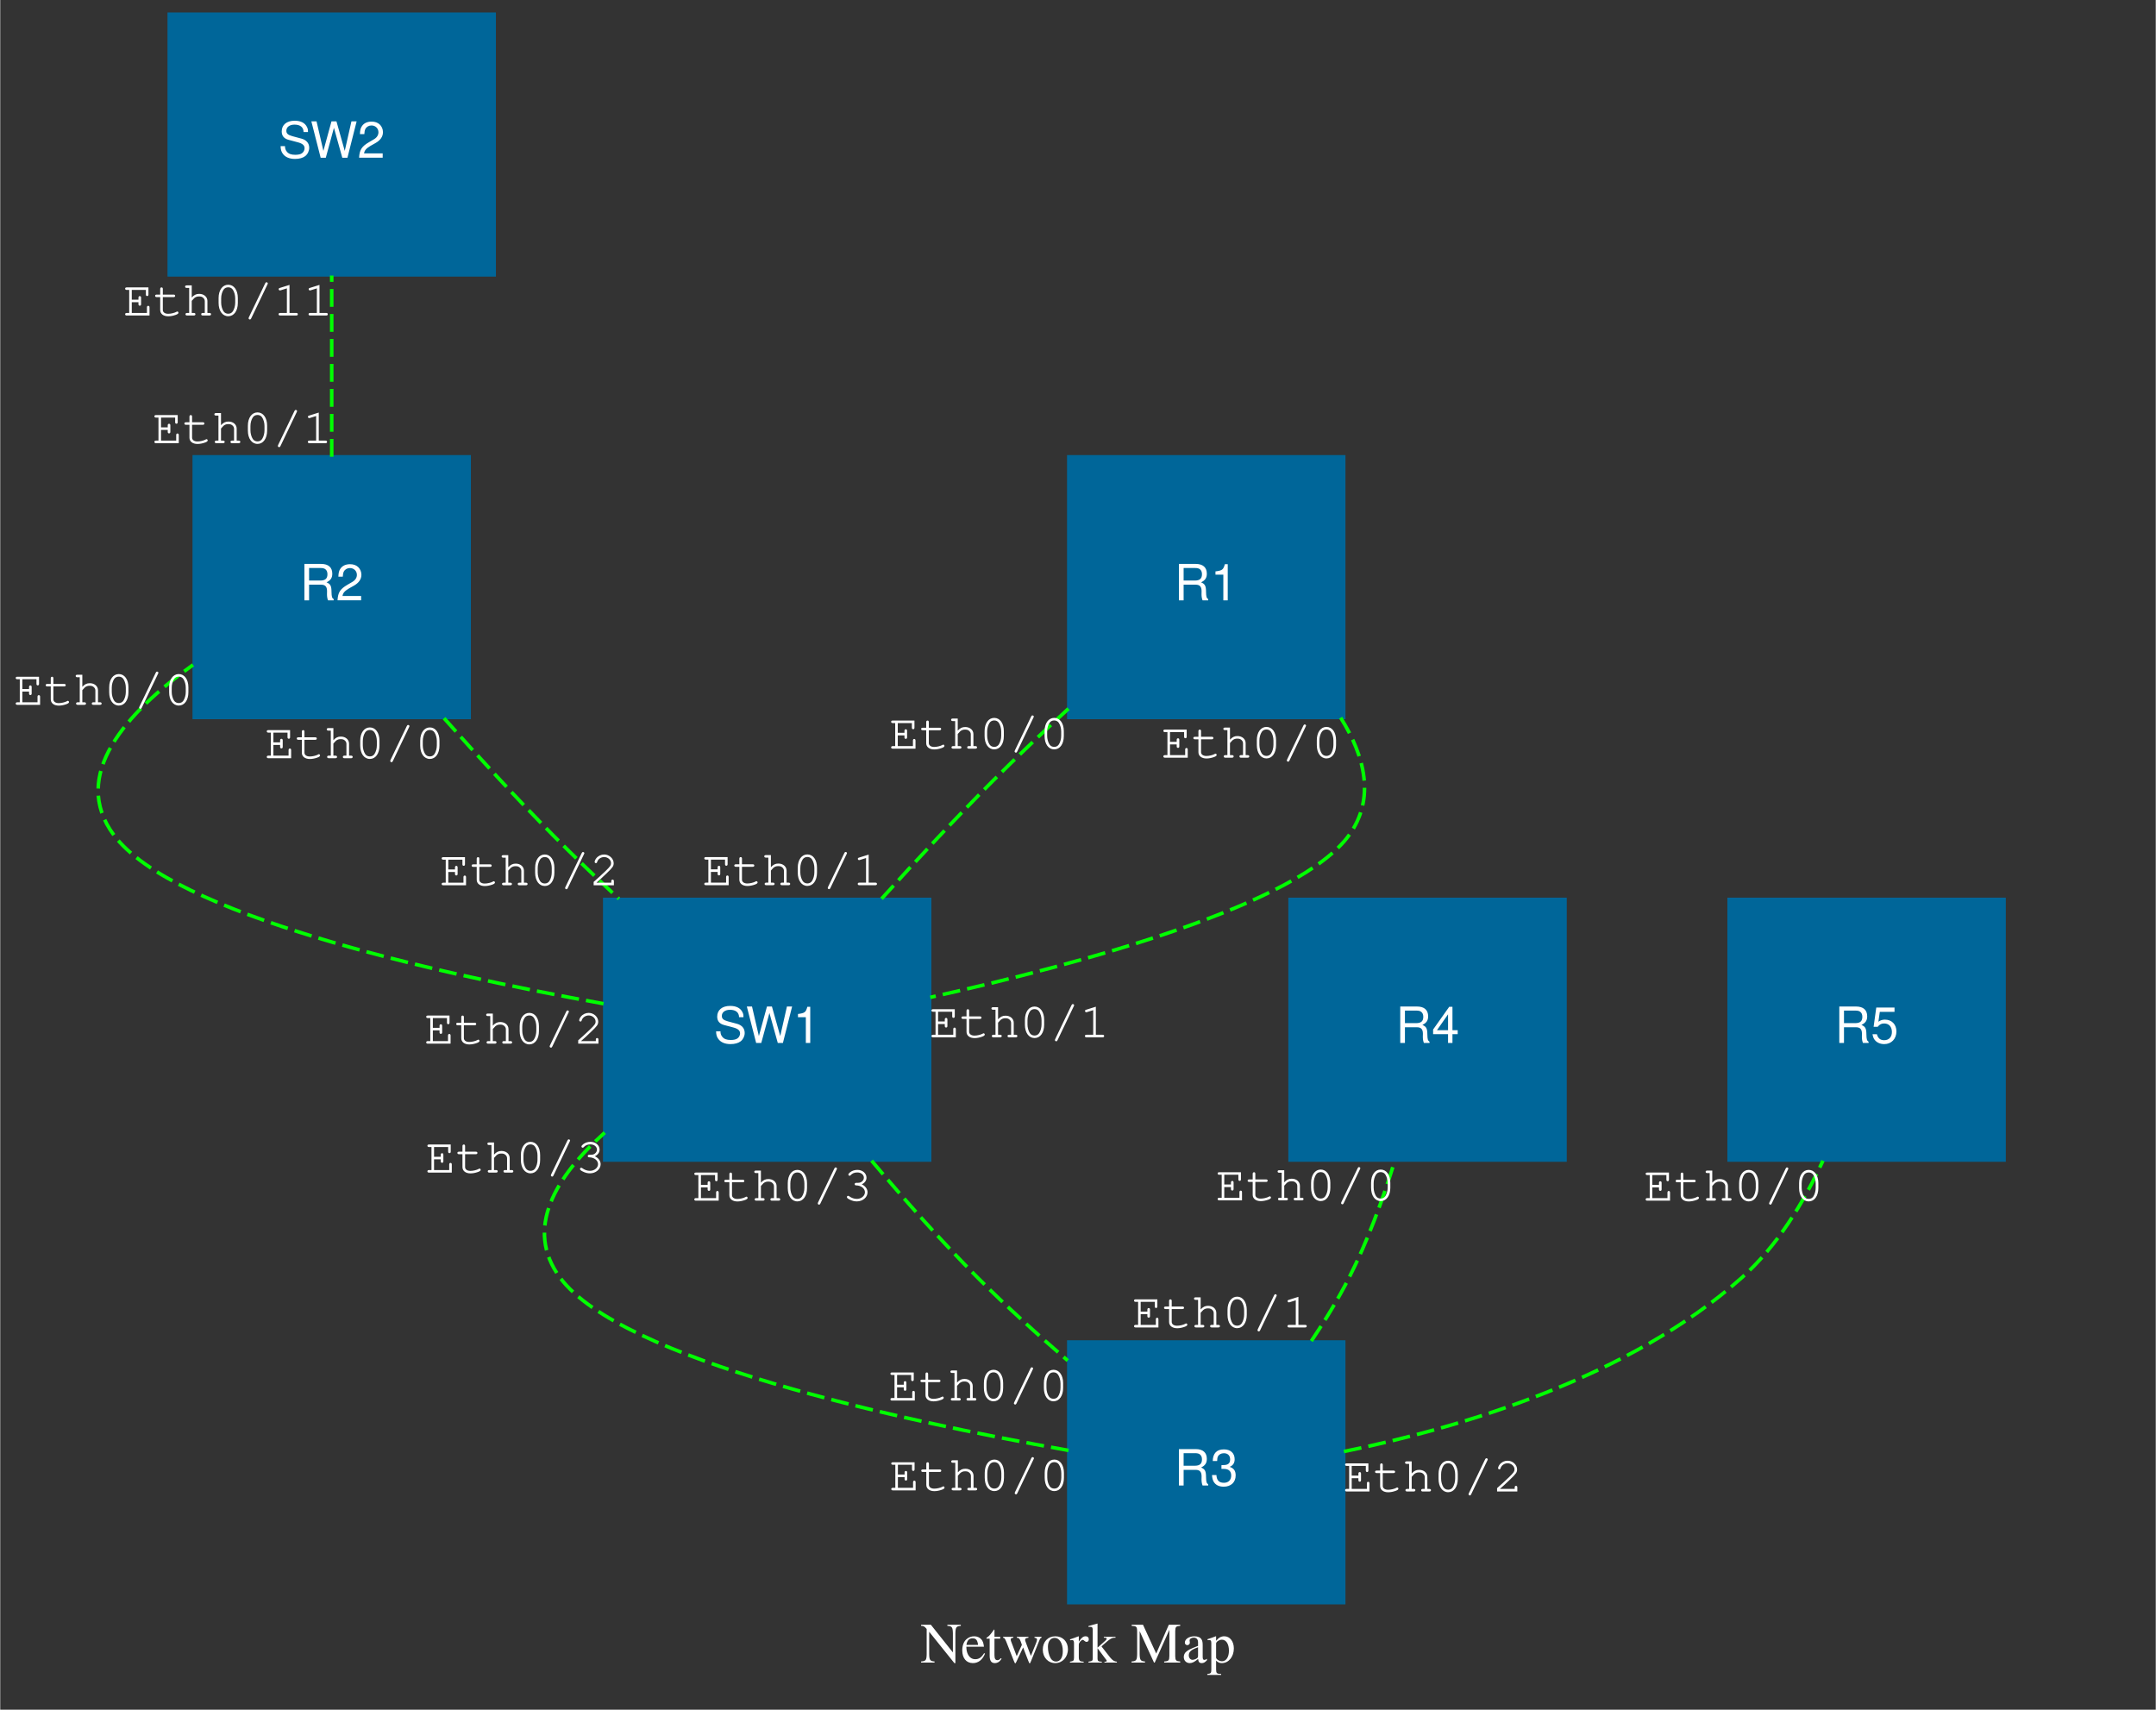
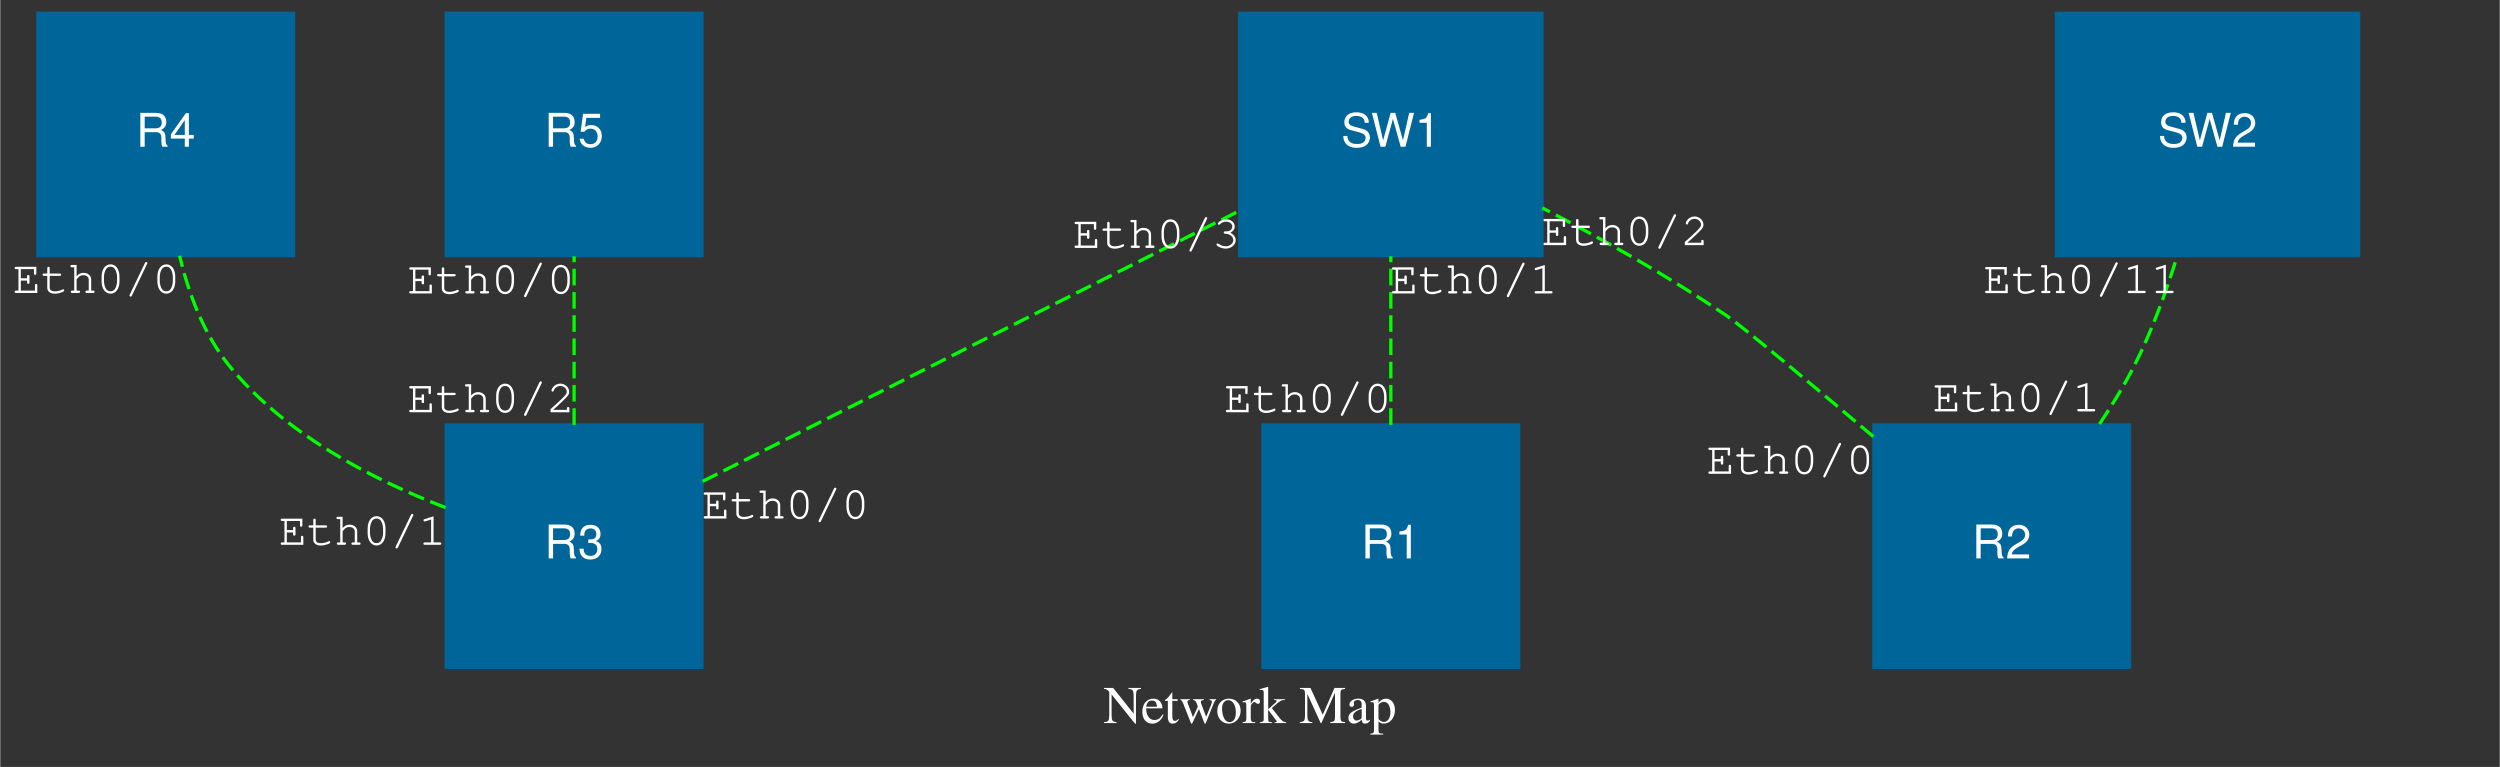
- <svg xmlns="http://www.w3.org/2000/svg" width="604pt" height="479pt" viewBox="0.00 0.00 603.85 479.00">
-   <g id="graph0" class="graph" transform="scale(1 1) rotate(0) translate(4 475)">
-     <polygon fill="#333333" stroke="transparent" points="-4,4 -4,-475 599.851,-475 599.851,4 -4,4" />
-     <text text-anchor="middle" x="297.926" y="-9.2" font-family="Times,serif" font-size="16.00" fill="#ffffff">Network Map</text>
+ <svg xmlns="http://www.w3.org/2000/svg" width="753pt" height="231pt" viewBox="0.00 0.00 752.83 231.00">
+   <g id="graph0" class="graph" transform="scale(1 1) rotate(0) translate(4 227)">
+     <polygon fill="#333333" stroke="transparent" points="-4,4 -4,-227 748.833,-227 748.833,4 -4,4" />
+     <text text-anchor="middle" x="372.416" y="-9.2" font-family="Times,serif" font-size="16.00" fill="#ffffff">Network Map</text>
    <g id="node1" class="node">
-       <polygon fill="#006699" stroke="#006699" points="372.351,-99 295.351,-99 295.351,-26 372.351,-26 372.351,-99" />
-       <text text-anchor="middle" x="333.851" y="-58.8" font-family="Helvetica,sans-Serif" font-size="14.00" fill="#ffffff">R3</text>
+       <polygon fill="#006699" stroke="#006699" points="84.333,-223 7.333,-223 7.333,-150 84.333,-150 84.333,-223" />
+       <text text-anchor="middle" x="45.833" y="-182.8" font-family="Helvetica,sans-Serif" font-size="14.00" fill="#ffffff">R4</text>
+     </g>
+     <g id="node2" class="node">
+       <polygon fill="#006699" stroke="#006699" points="207.333,-223 130.333,-223 130.333,-150 207.333,-150 207.333,-223" />
+       <text text-anchor="middle" x="168.833" y="-182.8" font-family="Helvetica,sans-Serif" font-size="14.00" fill="#ffffff">R5</text>
+     </g>
+     <g id="node3" class="node">
+       <polygon fill="#006699" stroke="#006699" points="207.333,-99 130.333,-99 130.333,-26 207.333,-26 207.333,-99" />
+       <text text-anchor="middle" x="168.833" y="-58.8" font-family="Helvetica,sans-Serif" font-size="14.00" fill="#ffffff">R3</text>
+     </g>
+     <g id="edge5" class="edge">
+       <path fill="none" stroke="#00ff00" stroke-dasharray="5,2" d="M130.123,-74.106C108.003,-82.621 81.444,-96.353 64.833,-117 57.306,-126.356 52.752,-138.469 50,-149.955" />
+       <text text-anchor="middle" x="114.833" y="-120.8" font-family="Courier,monospace" font-size="14.00" fill="#ffffff">            </text>
+       <text text-anchor="middle" x="25" y="-138.755" font-family="Courier,monospace" font-size="14.00" fill="#ffffff">Eth0/0</text>
+       <text text-anchor="middle" x="105.123" y="-62.906" font-family="Courier,monospace" font-size="14.00" fill="#ffffff">Eth0/1</text>
+     </g>
+     <g id="edge6" class="edge">
+       <path fill="none" stroke="#00ff00" stroke-dasharray="5,2" d="M168.833,-99.033C168.833,-115.036 168.833,-133.778 168.833,-149.799" />
+       <text text-anchor="middle" x="218.833" y="-120.8" font-family="Courier,monospace" font-size="14.00" fill="#ffffff">            </text>
+       <text text-anchor="middle" x="143.833" y="-138.599" font-family="Courier,monospace" font-size="14.00" fill="#ffffff">Eth0/0</text>
+       <text text-anchor="middle" x="143.833" y="-102.833" font-family="Courier,monospace" font-size="14.00" fill="#ffffff">Eth0/2</text>
+     </g>
+     <g id="node4" class="node">
+       <polygon fill="#006699" stroke="#006699" points="460.333,-223 369.333,-223 369.333,-150 460.333,-150 460.333,-223" />
+       <text text-anchor="middle" x="414.833" y="-182.8" font-family="Helvetica,sans-Serif" font-size="14.00" fill="#ffffff">SW1</text>
+     </g>
+     <g id="edge4" class="edge">
+       <path fill="none" stroke="#00ff00" stroke-dasharray="5,2" d="M207.541,-82.011C251.38,-104.109 322.746,-140.082 369.244,-163.52" />
+       <text text-anchor="middle" x="356.833" y="-120.8" font-family="Courier,monospace" font-size="14.00" fill="#ffffff">            </text>
+       <text text-anchor="middle" x="344.244" y="-152.32" font-family="Courier,monospace" font-size="14.00" fill="#ffffff">Eth0/3</text>
+       <text text-anchor="middle" x="232.541" y="-70.811" font-family="Courier,monospace" font-size="14.00" fill="#ffffff">Eth0/0</text>
    </g>
    <g id="node5" class="node">
-       <polygon fill="#006699" stroke="#006699" points="256.351,-223 165.351,-223 165.351,-150 256.351,-150 256.351,-223" />
-       <text text-anchor="middle" x="210.851" y="-182.8" font-family="Helvetica,sans-Serif" font-size="14.00" fill="#ffffff">SW1</text>
+       <polygon fill="#006699" stroke="#006699" points="453.333,-99 376.333,-99 376.333,-26 453.333,-26 453.333,-99" />
+       <text text-anchor="middle" x="414.833" y="-58.8" font-family="Helvetica,sans-Serif" font-size="14.00" fill="#ffffff">R1</text>
    </g>
-     <g id="edge7" class="edge">
-       <path fill="none" stroke="#00ff00" stroke-dasharray="5,2" d="M295.279,-68.64C247.38,-77.142 169.883,-94.085 152.851,-117 142.633,-130.749 151.631,-145.389 165.334,-157.669" />
-       <text text-anchor="middle" x="202.851" y="-120.8" font-family="Courier,monospace" font-size="14.00" fill="#ffffff">            </text>
-       <text text-anchor="middle" x="140.334" y="-146.469" font-family="Courier,monospace" font-size="14.00" fill="#ffffff">Eth0/3</text>
-       <text text-anchor="middle" x="270.279" y="-57.44" font-family="Courier,monospace" font-size="14.00" fill="#ffffff">Eth0/0</text>
+     <g id="edge1" class="edge">
+       <path fill="none" stroke="#00ff00" stroke-dasharray="5,2" d="M414.833,-99.033C414.833,-115.036 414.833,-133.778 414.833,-149.799" />
+       <text text-anchor="middle" x="464.833" y="-120.8" font-family="Courier,monospace" font-size="14.00" fill="#ffffff">            </text>
+       <text text-anchor="middle" x="439.833" y="-138.599" font-family="Courier,monospace" font-size="14.00" fill="#ffffff">Eth0/1</text>
+       <text text-anchor="middle" x="389.833" y="-102.833" font-family="Courier,monospace" font-size="14.00" fill="#ffffff">Eth0/0</text>
    </g>
    <g id="node6" class="node">
-       <polygon fill="#006699" stroke="#006699" points="434.351,-223 357.351,-223 357.351,-150 434.351,-150 434.351,-223" />
-       <text text-anchor="middle" x="395.851" y="-182.8" font-family="Helvetica,sans-Serif" font-size="14.00" fill="#ffffff">R4</text>
-     </g>
-     <g id="edge8" class="edge">
-       <path fill="none" stroke="#00ff00" stroke-dasharray="5,2" d="M363.295,-99.284C367.159,-105.024 370.822,-111.035 373.851,-117 379.066,-127.269 383.353,-139.019 386.713,-149.9" />
-       <text text-anchor="middle" x="429.851" y="-120.8" font-family="Courier,monospace" font-size="14.00" fill="#ffffff">            </text>
-       <text text-anchor="middle" x="361.713" y="-138.7" font-family="Courier,monospace" font-size="14.00" fill="#ffffff">Eth0/0</text>
-       <text text-anchor="middle" x="338.295" y="-103.084" font-family="Courier,monospace" font-size="14.00" fill="#ffffff">Eth0/1</text>
+       <polygon fill="#006699" stroke="#006699" points="706.333,-223 615.333,-223 615.333,-150 706.333,-150 706.333,-223" />
+       <text text-anchor="middle" x="660.833" y="-182.8" font-family="Helvetica,sans-Serif" font-size="14.00" fill="#ffffff">SW2</text>
    </g>
    <g id="node7" class="node">
-       <polygon fill="#006699" stroke="#006699" points="557.351,-223 480.351,-223 480.351,-150 557.351,-150 557.351,-223" />
-       <text text-anchor="middle" x="518.851" y="-182.8" font-family="Helvetica,sans-Serif" font-size="14.00" fill="#ffffff">R5</text>
+       <polygon fill="#006699" stroke="#006699" points="637.333,-99 560.333,-99 560.333,-26 637.333,-26 637.333,-99" />
+       <text text-anchor="middle" x="598.833" y="-58.8" font-family="Helvetica,sans-Serif" font-size="14.00" fill="#ffffff">R2</text>
    </g>
-     <g id="edge9" class="edge">
-       <path fill="none" stroke="#00ff00" stroke-dasharray="5,2" d="M372.416,-68.326C405.39,-75.06 452.367,-89.028 483.851,-117 493.749,-125.793 501.198,-138.039 506.622,-149.805" />
-       <text text-anchor="middle" x="545.851" y="-120.8" font-family="Courier,monospace" font-size="14.00" fill="#ffffff">            </text>
-       <text text-anchor="middle" x="481.622" y="-138.606" font-family="Courier,monospace" font-size="14.00" fill="#ffffff">Eth0/0</text>
-       <text text-anchor="middle" x="397.416" y="-57.126" font-family="Courier,monospace" font-size="14.00" fill="#ffffff">Eth0/2</text>
-     </g>
-     <g id="node2" class="node">
-       <polygon fill="#006699" stroke="#006699" points="134.351,-471 43.351,-471 43.351,-398 134.351,-398 134.351,-471" />
-       <text text-anchor="middle" x="88.851" y="-430.8" font-family="Helvetica,sans-Serif" font-size="14.00" fill="#ffffff">SW2</text>
-     </g>
-     <g id="node3" class="node">
-       <polygon fill="#006699" stroke="#006699" points="127.351,-347 50.351,-347 50.351,-274 127.351,-274 127.351,-347" />
-       <text text-anchor="middle" x="88.851" y="-306.8" font-family="Helvetica,sans-Serif" font-size="14.00" fill="#ffffff">R2</text>
-     </g>
-     <g id="edge6" class="edge">
-       <path fill="none" stroke="#00ff00" stroke-dasharray="5,2" d="M88.851,-347.033C88.851,-363.036 88.851,-381.778 88.851,-397.799" />
-       <text text-anchor="middle" x="138.851" y="-368.8" font-family="Courier,monospace" font-size="14.00" fill="#ffffff">            </text>
-       <text text-anchor="middle" x="59.851" y="-386.599" font-family="Courier,monospace" font-size="14.00" fill="#ffffff">Eth0/11</text>
-       <text text-anchor="middle" x="63.851" y="-350.833" font-family="Courier,monospace" font-size="14.00" fill="#ffffff">Eth0/1</text>
-     </g>
-     <g id="edge5" class="edge">
-       <path fill="none" stroke="#00ff00" stroke-dasharray="5,2" d="M120.329,-273.768C129.904,-262.995 140.608,-251.336 150.851,-241 156.696,-235.103 163.034,-229.029 169.326,-223.173" />
-       <text text-anchor="middle" x="200.851" y="-244.8" font-family="Courier,monospace" font-size="14.00" fill="#ffffff">            </text>
-       <text text-anchor="middle" x="144.326" y="-226.973" font-family="Courier,monospace" font-size="14.00" fill="#ffffff">Eth0/2</text>
-       <text text-anchor="middle" x="95.329" y="-262.568" font-family="Courier,monospace" font-size="14.00" fill="#ffffff">Eth0/0</text>
-     </g>
-     <g id="node4" class="node">
-       <polygon fill="#006699" stroke="#006699" points="372.351,-347 295.351,-347 295.351,-274 372.351,-274 372.351,-347" />
-       <text text-anchor="middle" x="333.851" y="-306.8" font-family="Helvetica,sans-Serif" font-size="14.00" fill="#ffffff">R1</text>
-     </g>
-     <g id="edge4" class="edge">
-       <path fill="none" stroke="#00ff00" stroke-dasharray="5,2" d="M371.508,-273.915C378.34,-263.034 381.254,-251.281 373.851,-241 359.903,-221.629 299.718,-205.182 256.541,-195.572" />
-       <text text-anchor="middle" x="427.851" y="-244.8" font-family="Courier,monospace" font-size="14.00" fill="#ffffff">            </text>
-       <text text-anchor="middle" x="281.541" y="-184.372" font-family="Courier,monospace" font-size="14.00" fill="#ffffff">Eth0/1</text>
-       <text text-anchor="middle" x="346.508" y="-262.715" font-family="Courier,monospace" font-size="14.00" fill="#ffffff">Eth0/0</text>
+     <g id="edge2" class="edge">
+       <path fill="none" stroke="#00ff00" stroke-dasharray="5,2" d="M560.151,-95.494C540.915,-111.789 520.732,-128.677 515.833,-132 498.436,-143.799 478.225,-155.129 460.473,-164.373" />
+       <text text-anchor="middle" x="583.833" y="-120.8" font-family="Courier,monospace" font-size="14.00" fill="#ffffff">            </text>
+       <text text-anchor="middle" x="485.473" y="-153.173" font-family="Courier,monospace" font-size="14.00" fill="#ffffff">Eth0/2</text>
+       <text text-anchor="middle" x="535.151" y="-84.294" font-family="Courier,monospace" font-size="14.00" fill="#ffffff">Eth0/0</text>
    </g>
    <g id="edge3" class="edge">
-       <path fill="none" stroke="#00ff00" stroke-dasharray="5,2" d="M240.103,-149.804C249.278,-138.92 259.675,-127.192 269.851,-117 277.688,-109.151 286.512,-101.159 295.047,-93.801" />
-       <text text-anchor="middle" x="319.851" y="-120.8" font-family="Courier,monospace" font-size="14.00" fill="#ffffff">            </text>
-       <text text-anchor="middle" x="270.047" y="-82.601" font-family="Courier,monospace" font-size="14.00" fill="#ffffff">Eth0/0</text>
-       <text text-anchor="middle" x="215.103" y="-138.605" font-family="Courier,monospace" font-size="14.00" fill="#ffffff">Eth0/3</text>
-     </g>
-     <g id="edge2" class="edge">
-       <path fill="none" stroke="#00ff00" stroke-dasharray="5,2" d="M164.999,-193.793C116.362,-202.575 44.298,-218.942 27.851,-241 15.376,-257.732 31.302,-275.393 50,-288.724" />
-       <text text-anchor="middle" x="77.851" y="-244.8" font-family="Courier,monospace" font-size="14.00" fill="#ffffff">            </text>
-       <text text-anchor="middle" x="25" y="-277.524" font-family="Courier,monospace" font-size="14.00" fill="#ffffff">Eth0/0</text>
-       <text text-anchor="middle" x="139.999" y="-182.593" font-family="Courier,monospace" font-size="14.00" fill="#ffffff">Eth0/2</text>
-     </g>
-     <g id="edge1" class="edge">
-       <path fill="none" stroke="#00ff00" stroke-dasharray="5,2" d="M242.9,-223.19C252.631,-233.962 263.493,-245.631 273.851,-256 280.615,-262.77 288.018,-269.789 295.245,-276.446" />
-       <text text-anchor="middle" x="323.851" y="-244.8" font-family="Courier,monospace" font-size="14.00" fill="#ffffff">            </text>
-       <text text-anchor="middle" x="270.245" y="-265.246" font-family="Courier,monospace" font-size="14.00" fill="#ffffff">Eth0/0</text>
-       <text text-anchor="middle" x="217.9" y="-226.99" font-family="Courier,monospace" font-size="14.00" fill="#ffffff">Eth0/1</text>
+       <path fill="none" stroke="#00ff00" stroke-dasharray="5,2" d="M628.276,-99.284C632.141,-105.024 635.804,-111.035 638.833,-117 644.047,-127.269 648.334,-139.019 651.695,-149.9" />
+       <text text-anchor="middle" x="694.833" y="-120.8" font-family="Courier,monospace" font-size="14.00" fill="#ffffff">            </text>
+       <text text-anchor="middle" x="622.695" y="-138.7" font-family="Courier,monospace" font-size="14.00" fill="#ffffff">Eth0/11</text>
+       <text text-anchor="middle" x="603.276" y="-103.084" font-family="Courier,monospace" font-size="14.00" fill="#ffffff">Eth0/1</text>
    </g>
  </g>
</svg>
